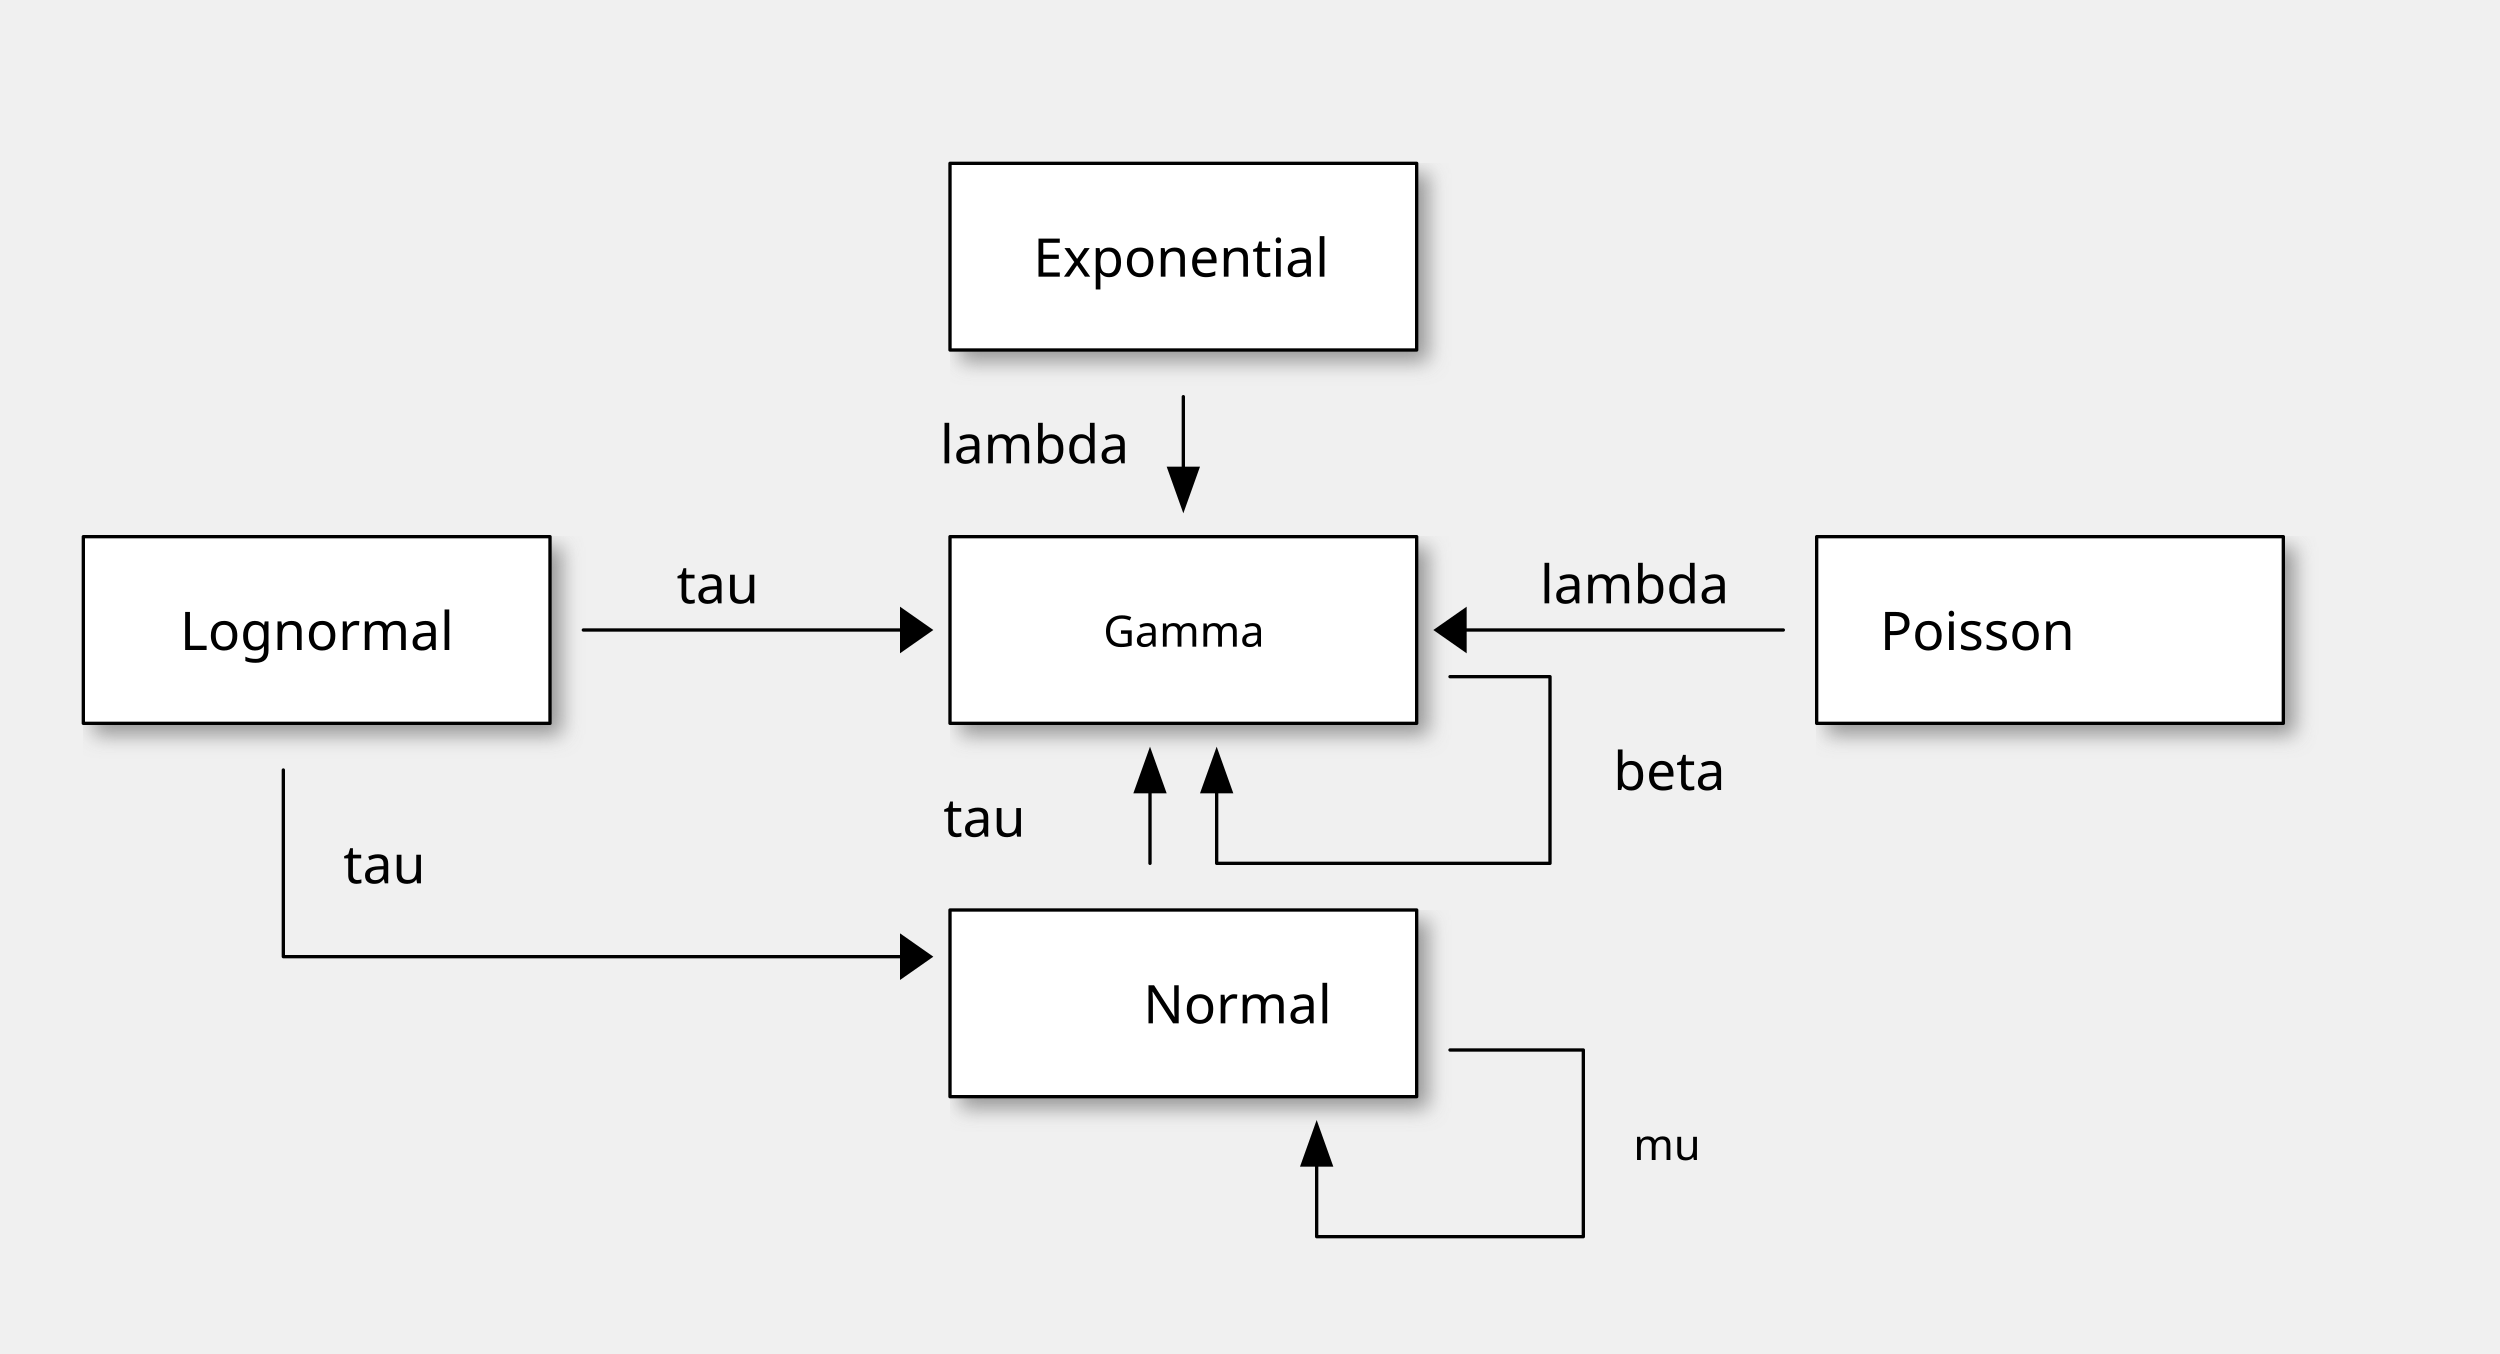
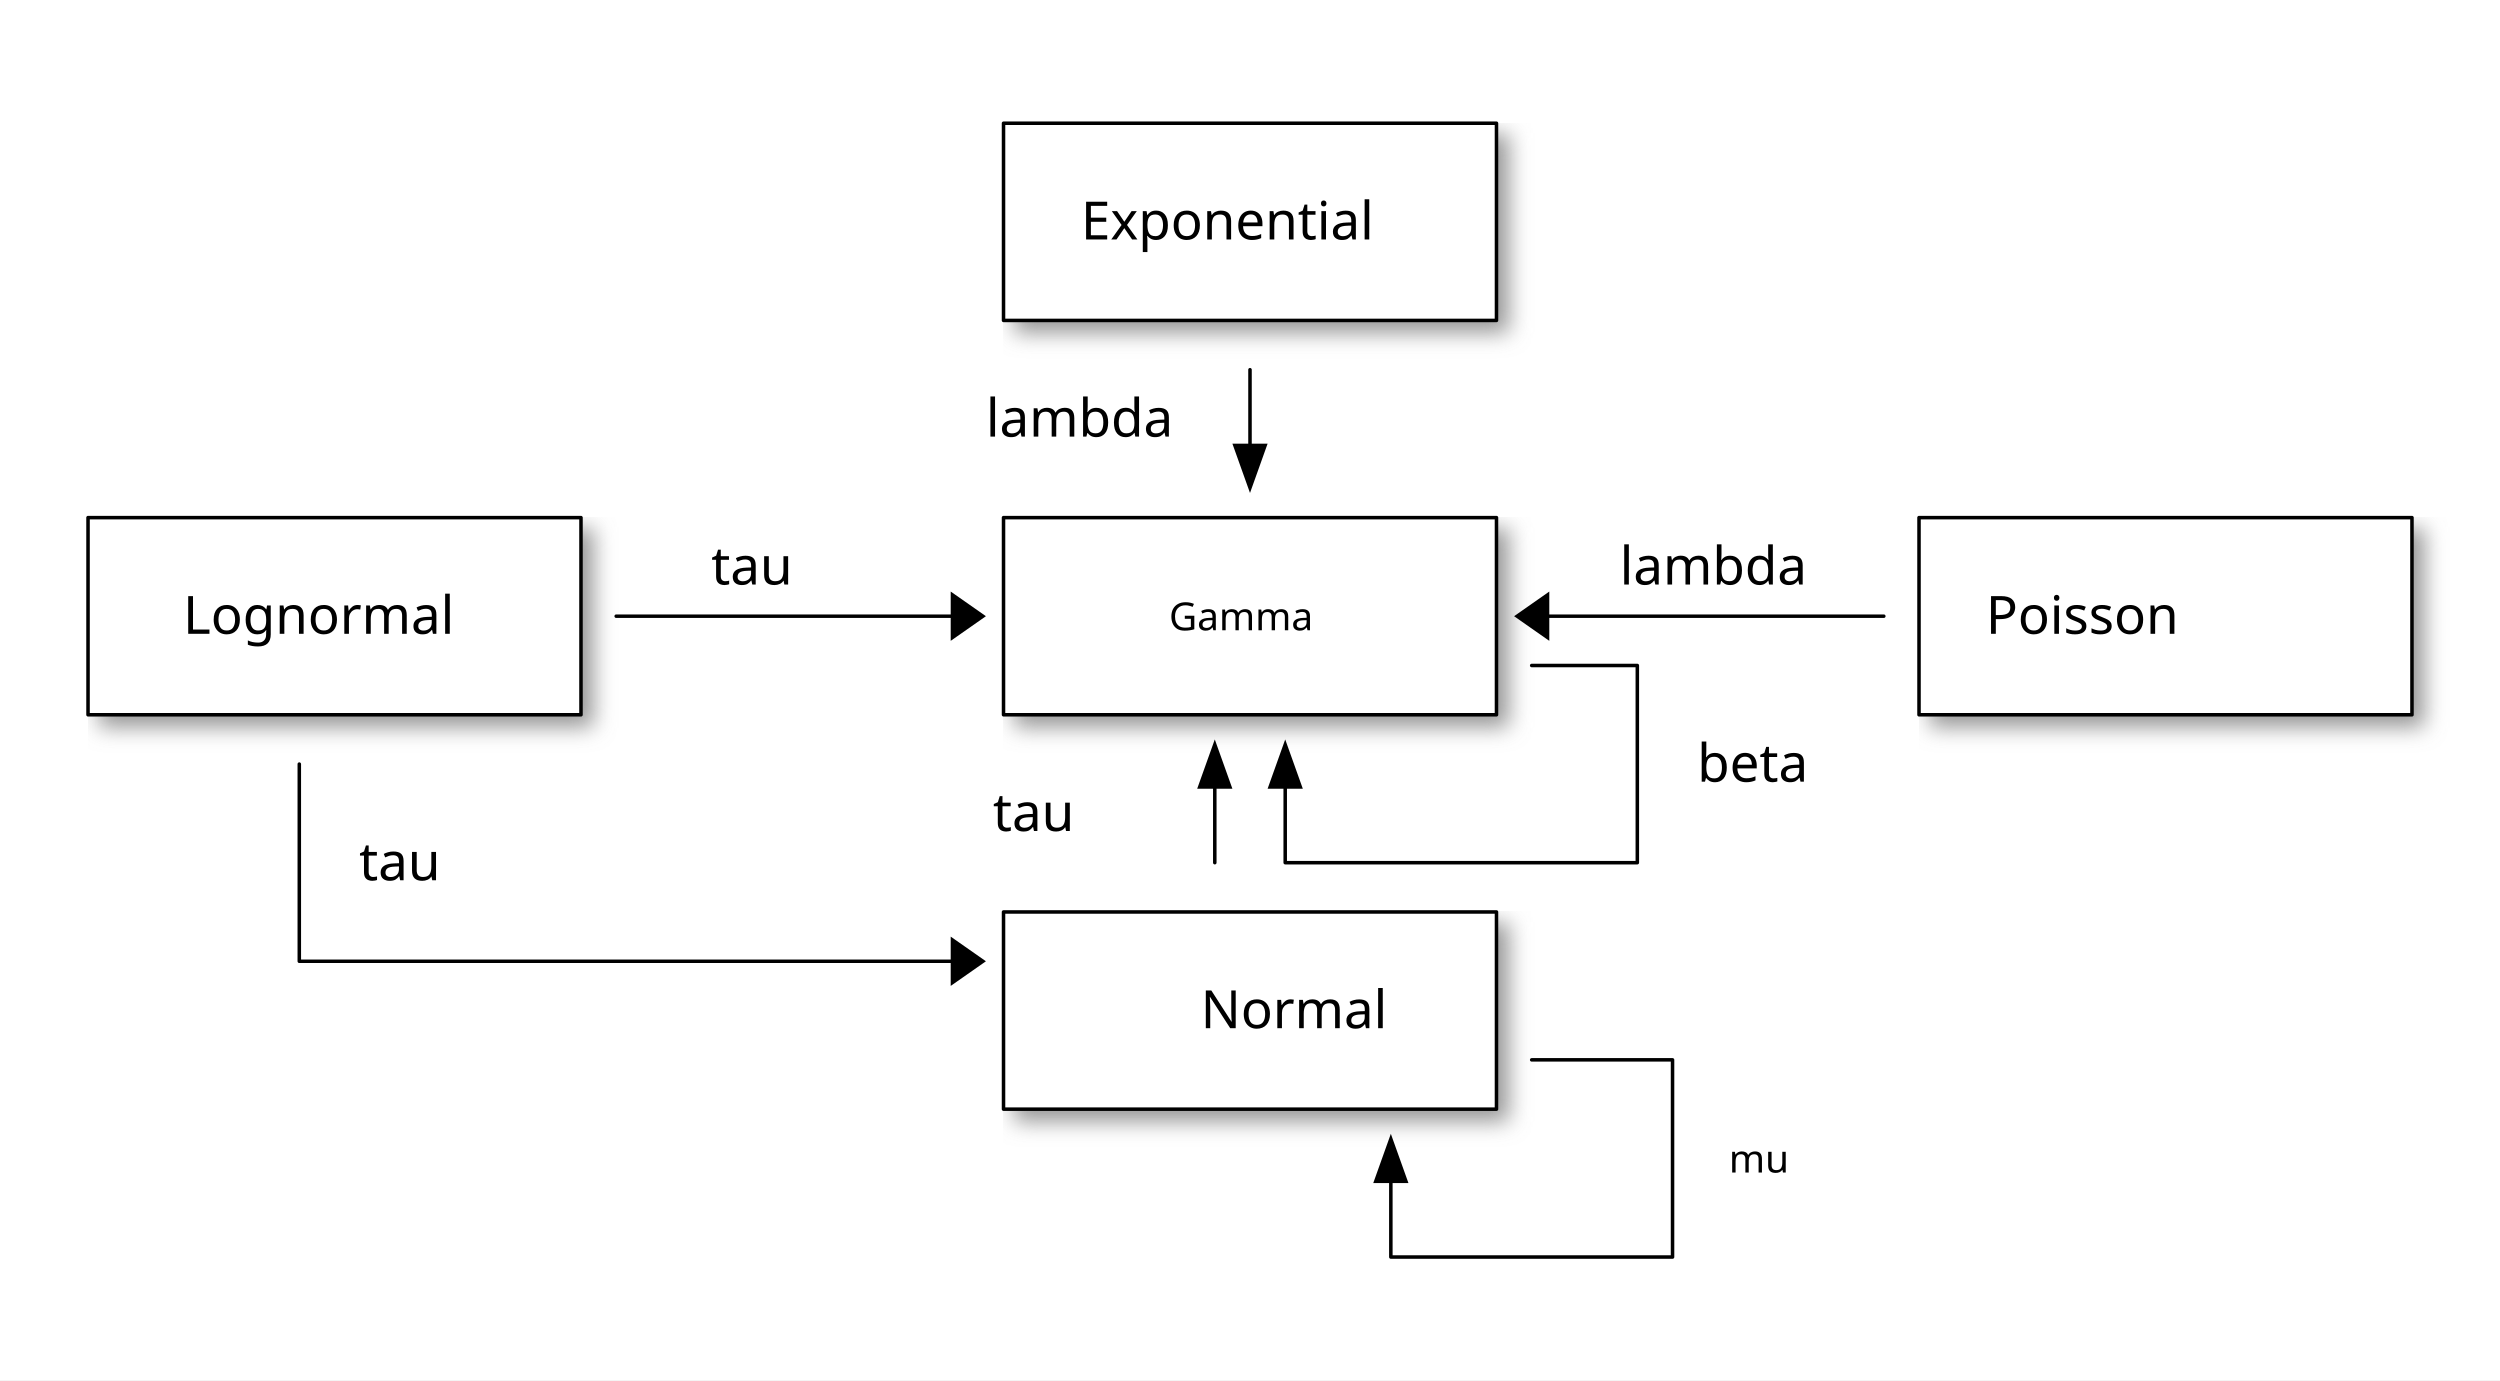
- <svg xmlns="http://www.w3.org/2000/svg" class="kroki-output" viewBox="0 0 750 406">
+ <svg xmlns="http://www.w3.org/2000/svg" width="710" height="392" version="1.0" shape-rendering="geometricPrecision">
  <defs>
-     <style type="text/css">@font-face {
-                         font-family: sans-serif;
-                     }</style>
    <filter id="shadowBlur" x="0" y="0" width="200%" height="200%">
      <feOffset in="SourceGraphic" dx="3" dy="3" result="offOut" />
      <feGaussianBlur in="offOut" stdDeviation="3" />
    </filter>
  </defs>
  <g stroke-width="1" stroke-linecap="square" stroke-linejoin="round">
-     <path stroke="#969696" fill="#969696" filter="url(#shadowBlur)" d="M685.0 161.0 L685.0 217.0 L545.0 217.0 L545.0 161.0 z" />
-     <path stroke="#969696" fill="#969696" filter="url(#shadowBlur)" d="M165.0 161.0 L165.0 217.0 L25.0 217.0 L25.0 161.0 z" />
-     <path stroke="#969696" fill="#969696" filter="url(#shadowBlur)" d="M285.0 49.0 L285.0 105.0 L425.0 105.0 L425.0 49.0 z" />
-     <path stroke="#969696" fill="#969696" filter="url(#shadowBlur)" d="M425.0 161.0 L425.0 217.0 L285.0 217.0 L285.0 161.0 z" />
-     <path stroke="#969696" fill="#969696" filter="url(#shadowBlur)" d="M425.0 273.0 L425.0 329.0 L285.0 329.0 L285.0 273.0 z" />
-     <path stroke="#000000" stroke-width="1.0" stroke-linecap="round" stroke-linejoin="round" fill="white" d="M685.0 161.0 L685.0 217.0 L545.0 217.0 L545.0 161.0 z" />
-     <path stroke="#000000" stroke-width="1.0" stroke-linecap="round" stroke-linejoin="round" fill="white" d="M165.0 161.0 L165.0 217.0 L25.0 217.0 L25.0 161.0 z" />
-     <path stroke="#000000" stroke-width="1.0" stroke-linecap="round" stroke-linejoin="round" fill="white" d="M285.0 49.0 L285.0 105.0 L425.0 105.0 L425.0 49.0 z" />
-     <path stroke="#000000" stroke-width="1.0" stroke-linecap="round" stroke-linejoin="round" fill="white" d="M425.0 161.0 L425.0 217.0 L285.0 217.0 L285.0 161.0 z" />
-     <path stroke="#000000" stroke-width="1.0" stroke-linecap="round" stroke-linejoin="round" fill="white" d="M425.0 273.0 L425.0 329.0 L285.0 329.0 L285.0 273.0 z" />
-     <path stroke="#000000" stroke-width="1.0" stroke-linecap="round" stroke-linejoin="round" fill="none" d="M85.0 231.0 L85.0 287.0 L275.0 287.0 " />
-     <path stroke="#000000" stroke-width="1.0" stroke-linecap="round" stroke-linejoin="round" fill="none" d="M435.0 203.0 L465.0 203.0 L465.0 259.0 L365.0 259.0 L365.0 231.0 " />
-     <path stroke="#000000" stroke-width="1.0" stroke-linecap="round" stroke-linejoin="round" fill="none" d="M435.0 315.0 L475.0 315.0 L475.0 371.0 L395.0 371.0 L395.0 343.0 " />
-     <path stroke="none" stroke-width="1.0" stroke-linecap="round" stroke-linejoin="round" fill="#000000" d="M350.0 140.0 L355.0 154.0 L360.0 140.0 z" />
-     <path stroke="none" stroke-width="1.0" stroke-linecap="round" stroke-linejoin="round" fill="#000000" d="M270.0 182.0 L280.0 189.0 L270.0 196.0 z" />
-     <path stroke="none" stroke-width="1.0" stroke-linecap="round" stroke-linejoin="round" fill="#000000" d="M440.0 182.0 L430.0 189.0 L440.0 196.0 z" />
-     <path stroke="none" stroke-width="1.0" stroke-linecap="round" stroke-linejoin="round" fill="#000000" d="M345.0 224.0 L340.0 238.0 L350.0 238.0 z" />
-     <path stroke="none" stroke-width="1.0" stroke-linecap="round" stroke-linejoin="round" fill="#000000" d="M365.0 224.0 L360.0 238.0 L370.0 238.0 z" />
-     <path stroke="none" stroke-width="1.0" stroke-linecap="round" stroke-linejoin="round" fill="#000000" d="M270.0 280.0 L280.0 287.0 L270.0 294.0 z" />
-     <path stroke="none" stroke-width="1.0" stroke-linecap="round" stroke-linejoin="round" fill="#000000" d="M395.0 336.0 L390.0 350.0 L400.0 350.0 z" />
-     <path stroke="#000000" stroke-width="1.0" stroke-linecap="round" stroke-linejoin="round" fill="none" d="M275.0 189.0 L175.0 189.0 " />
-     <path stroke="#000000" stroke-width="1.0" stroke-linecap="round" stroke-linejoin="round" fill="none" d="M435.0 189.0 L535.0 189.0 " />
-     <path stroke="#000000" stroke-width="1.0" stroke-linecap="round" stroke-linejoin="round" fill="none" d="M345.0 259.0 L345.0 231.0 " />
-     <path stroke="#000000" stroke-width="1.0" stroke-linecap="round" stroke-linejoin="round" fill="none" d="M355.0 119.0 L355.0 147.0 " />
-     <text x="310" y="83" font-family="sans-serif" font-size="16" stroke="none" fill="#000000">Exponential</text>
-     <text x="54" y="195" font-family="sans-serif" font-size="16" stroke="none" fill="#000000">Lognormal</text>
-     <text x="103" y="265" font-family="sans-serif" font-size="16" stroke="none" fill="#000000">tau</text>
-     <text x="490" y="348" font-family="sans-serif" font-size="13" stroke="none" fill="#000000">mu</text>
-     <text x="282" y="139" font-family="sans-serif" font-size="16" stroke="none" fill="#000000">lambda</text>
-     <text x="331" y="194" font-family="sans-serif" font-size="13" stroke="none" fill="#000000">Gamma</text>
-     <text x="564" y="195" font-family="sans-serif" font-size="16" stroke="none" fill="#000000">Poisson</text>
-     <text x="343" y="307" font-family="sans-serif" font-size="16" stroke="none" fill="#000000">Normal</text>
-     <text x="283" y="251" font-family="sans-serif" font-size="16" stroke="none" fill="#000000">tau</text>
-     <text x="203" y="181" font-family="sans-serif" font-size="16" stroke="none" fill="#000000">tau</text>
-     <text x="462" y="181" font-family="sans-serif" font-size="16" stroke="none" fill="#000000">lambda</text>
-     <text x="484" y="237" font-family="sans-serif" font-size="16" stroke="none" fill="#000000">beta</text>
+     <rect x="0" y="0" width="710" height="392" style="fill: #ffffff" />
+     <path stroke="#969696" fill="#969696" filter="url(#shadowBlur)" d="M285.0 35.0 L425.0 35.0 L425.0 91.0 L285.0 91.0 z" />
+     <path stroke="#969696" fill="#969696" filter="url(#shadowBlur)" d="M25.0 147.0 L165.0 147.0 L165.0 203.0 L25.0 203.0 z" />
+     <path stroke="#969696" fill="#969696" filter="url(#shadowBlur)" d="M285.0 147.0 L425.0 147.0 L425.0 203.0 L285.0 203.0 z" />
+     <path stroke="#969696" fill="#969696" filter="url(#shadowBlur)" d="M545.0 147.0 L685.0 147.0 L685.0 203.0 L545.0 203.0 z" />
+     <path stroke="#969696" fill="#969696" filter="url(#shadowBlur)" d="M285.0 259.0 L425.0 259.0 L425.0 315.0 L285.0 315.0 z" />
+     <path stroke="#000000" stroke-width="1.0" stroke-linecap="round" stroke-linejoin="round" fill="white" d="M285.0 35.0 L425.0 35.0 L425.0 91.0 L285.0 91.0 z" />
+     <path stroke="#000000" stroke-width="1.0" stroke-linecap="round" stroke-linejoin="round" fill="white" d="M25.0 147.0 L165.0 147.0 L165.0 203.0 L25.0 203.0 z" />
+     <path stroke="#000000" stroke-width="1.0" stroke-linecap="round" stroke-linejoin="round" fill="white" d="M285.0 147.0 L425.0 147.0 L425.0 203.0 L285.0 203.0 z" />
+     <path stroke="#000000" stroke-width="1.0" stroke-linecap="round" stroke-linejoin="round" fill="white" d="M545.0 147.0 L685.0 147.0 L685.0 203.0 L545.0 203.0 z" />
+     <path stroke="#000000" stroke-width="1.0" stroke-linecap="round" stroke-linejoin="round" fill="white" d="M285.0 259.0 L425.0 259.0 L425.0 315.0 L285.0 315.0 z" />
+     <path stroke="#000000" stroke-width="1.0" stroke-linecap="round" stroke-linejoin="round" fill="none" d="M85.0 217.0 L85.0 273.0 L275.0 273.0 " />
+     <path stroke="#000000" stroke-width="1.0" stroke-linecap="round" stroke-linejoin="round" fill="none" d="M435.0 189.0 L465.0 189.0 L465.0 245.0 L365.0 245.0 L365.0 217.0 " />
+     <path stroke="#000000" stroke-width="1.0" stroke-linecap="round" stroke-linejoin="round" fill="none" d="M435.0 301.0 L475.0 301.0 L475.0 357.0 L395.0 357.0 L395.0 329.0 " />
+     <path stroke="none" stroke-width="1.0" stroke-linecap="round" stroke-linejoin="round" fill="#000000" d="M350.0 126.0 L355.0 140.0 L360.0 126.0 z" />
+     <path stroke="none" stroke-width="1.0" stroke-linecap="round" stroke-linejoin="round" fill="#000000" d="M270.0 168.0 L280.0 175.0 L270.0 182.0 z" />
+     <path stroke="none" stroke-width="1.0" stroke-linecap="round" stroke-linejoin="round" fill="#000000" d="M440.0 168.0 L430.0 175.0 L440.0 182.0 z" />
+     <path stroke="none" stroke-width="1.0" stroke-linecap="round" stroke-linejoin="round" fill="#000000" d="M345.0 210.0 L340.0 224.0 L350.0 224.0 z" />
+     <path stroke="none" stroke-width="1.0" stroke-linecap="round" stroke-linejoin="round" fill="#000000" d="M365.0 210.0 L360.0 224.0 L370.0 224.0 z" />
+     <path stroke="none" stroke-width="1.0" stroke-linecap="round" stroke-linejoin="round" fill="#000000" d="M270.0 266.0 L280.0 273.0 L270.0 280.0 z" />
+     <path stroke="none" stroke-width="1.0" stroke-linecap="round" stroke-linejoin="round" fill="#000000" d="M395.0 322.0 L390.0 336.0 L400.0 336.0 z" />
+     <path stroke="#000000" stroke-width="1.0" stroke-linecap="round" stroke-linejoin="round" fill="none" d="M355.0 105.0 L355.0 133.0 " />
+     <path stroke="#000000" stroke-width="1.0" stroke-linecap="round" stroke-linejoin="round" fill="none" d="M175.0 175.0 L275.0 175.0 " />
+     <path stroke="#000000" stroke-width="1.0" stroke-linecap="round" stroke-linejoin="round" fill="none" d="M435.0 175.0 L535.0 175.0 " />
+     <path stroke="#000000" stroke-width="1.0" stroke-linecap="round" stroke-linejoin="round" fill="none" d="M345.0 217.0 L345.0 245.0 " />
+     <text x="307" y="68" font-family="sans-serif" font-size="15" stroke="none" fill="#000000">Exponential</text>
+     <text x="280" y="124" font-family="sans-serif" font-size="15" stroke="none" fill="#000000">lambda</text>
+     <text x="202" y="166" font-family="sans-serif" font-size="15" stroke="none" fill="#000000">tau</text>
+     <text x="460" y="166" font-family="sans-serif" font-size="15" stroke="none" fill="#000000">lambda</text>
+     <text x="52" y="180" font-family="sans-serif" font-size="15" stroke="none" fill="#000000">Lognormal</text>
+     <text x="332" y="179" font-family="sans-serif" font-size="11" stroke="none" fill="#000000">Gamma</text>
+     <text x="564" y="180" font-family="sans-serif" font-size="15" stroke="none" fill="#000000">Poisson</text>
+     <text x="482" y="222" font-family="sans-serif" font-size="15" stroke="none" fill="#000000">beta</text>
+     <text x="282" y="236" font-family="sans-serif" font-size="15" stroke="none" fill="#000000">tau</text>
+     <text x="102" y="250" font-family="sans-serif" font-size="15" stroke="none" fill="#000000">tau</text>
+     <text x="341" y="292" font-family="sans-serif" font-size="15" stroke="none" fill="#000000">Normal</text>
+     <text x="491" y="333" font-family="sans-serif" font-size="11" stroke="none" fill="#000000">mu</text>
  </g>
</svg>
